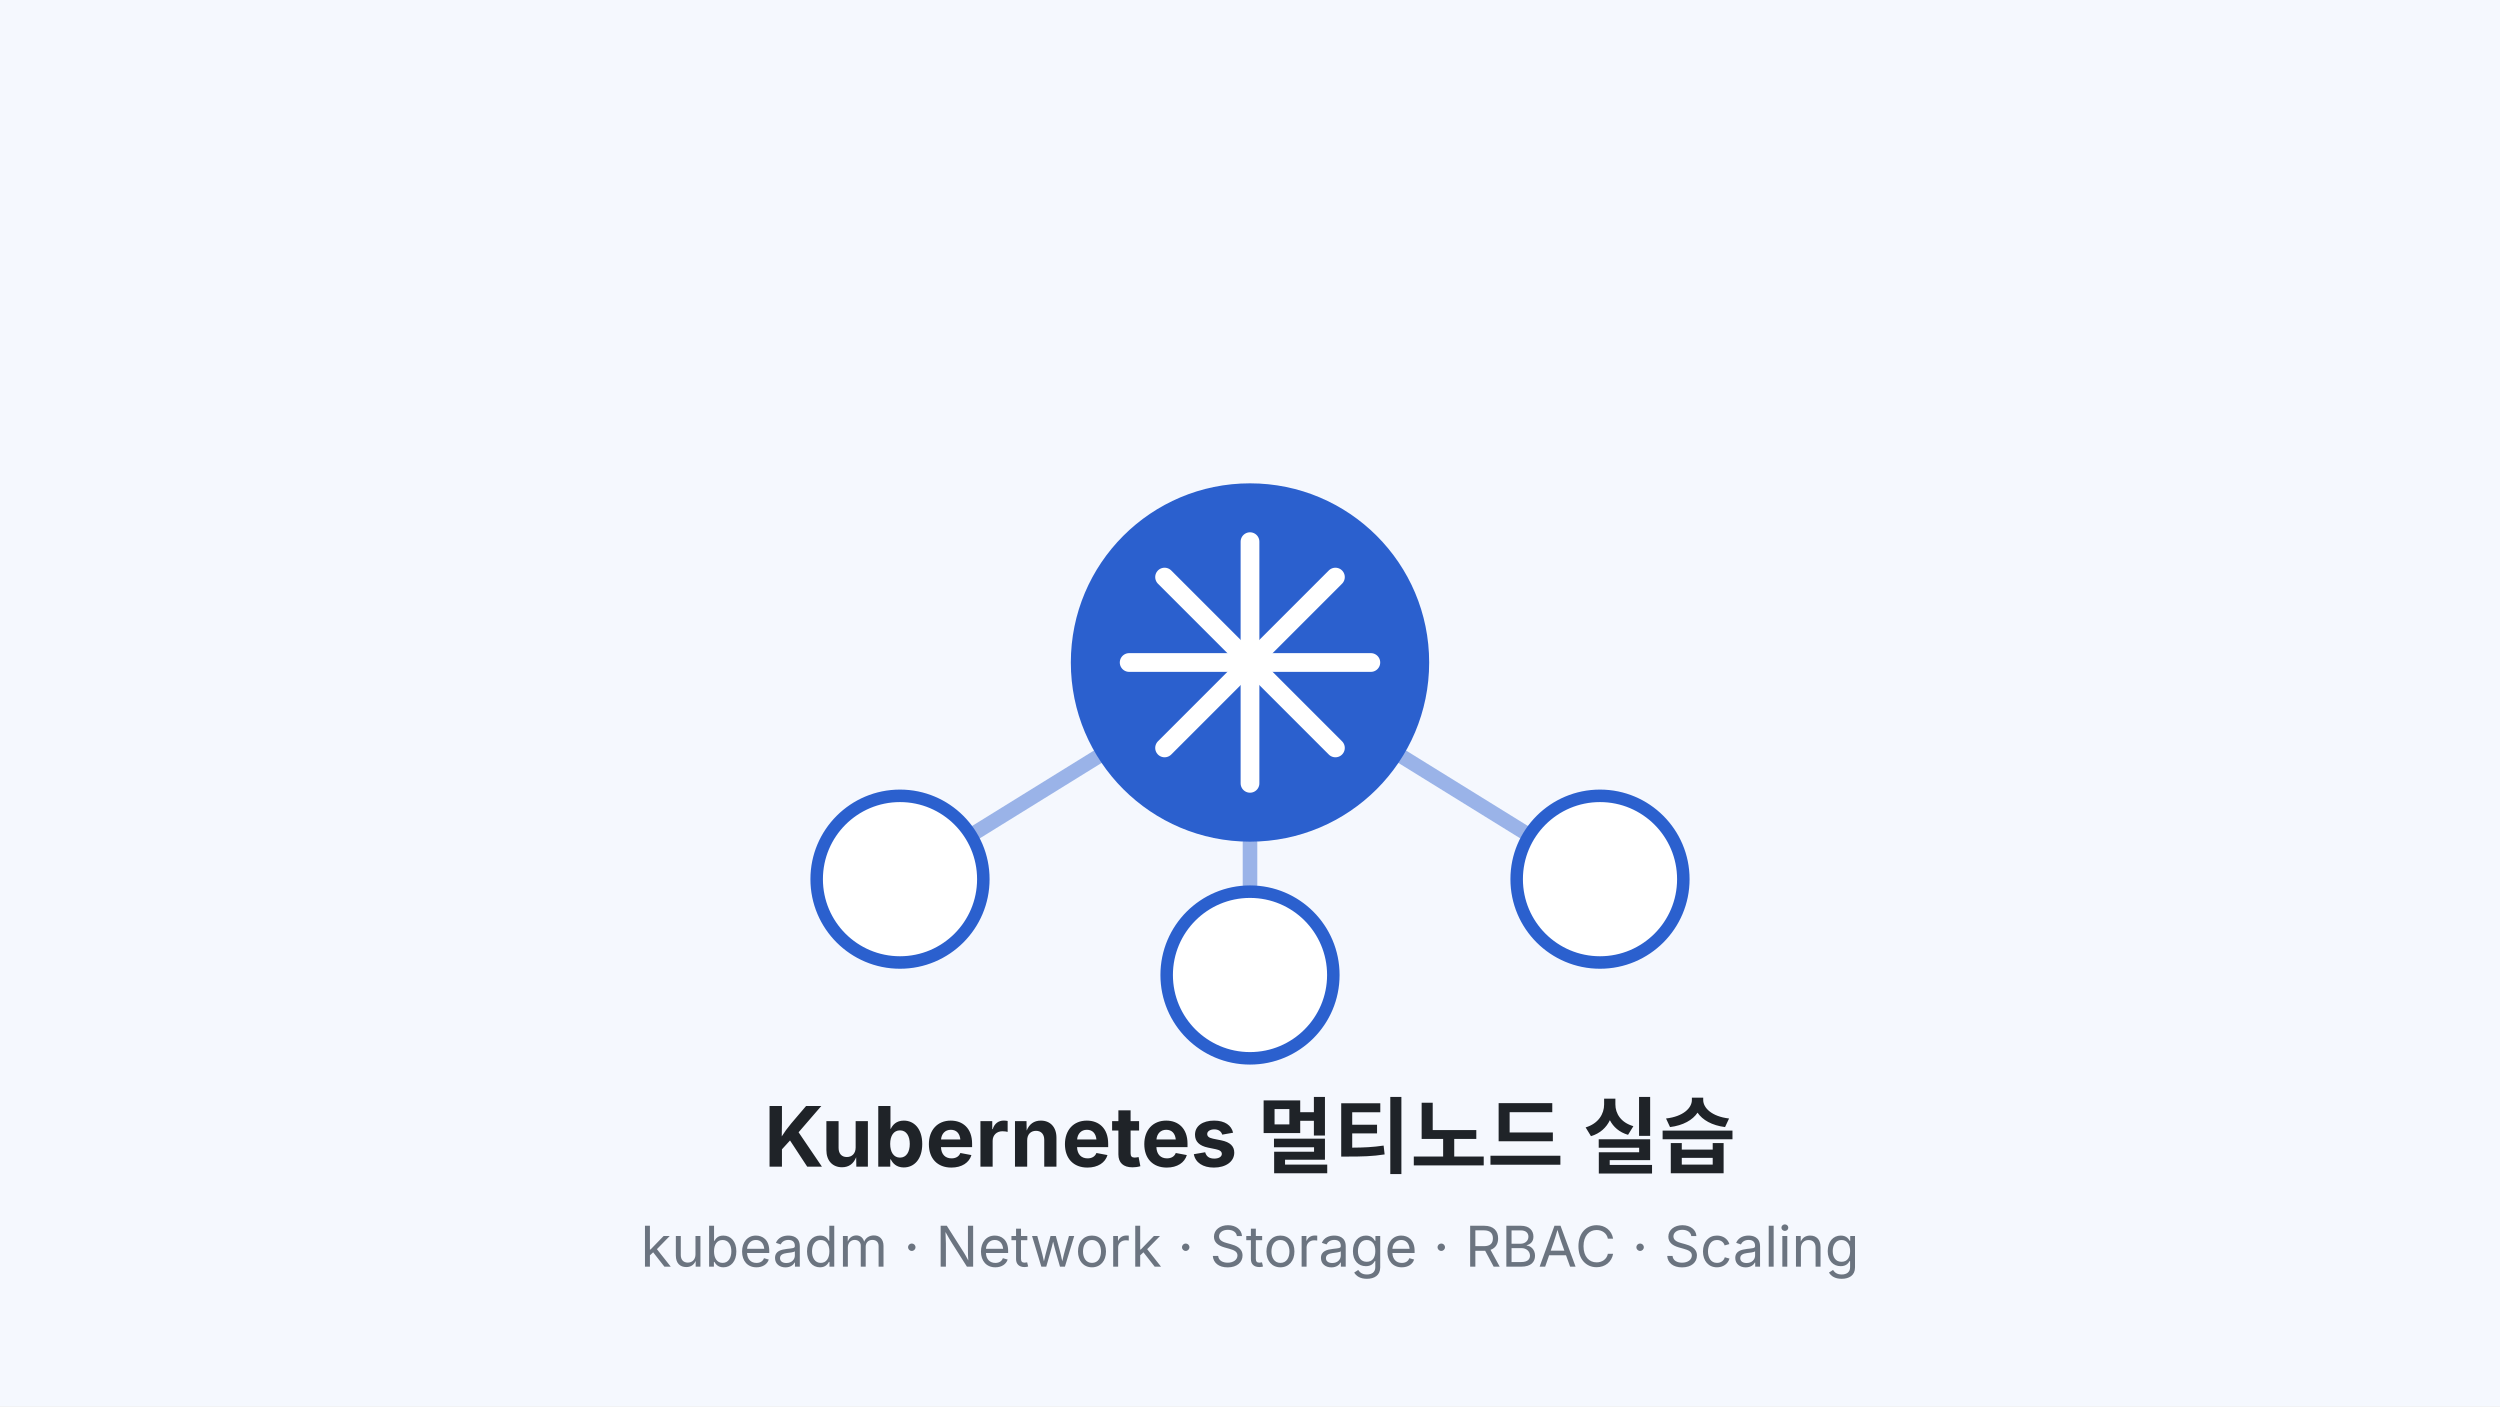
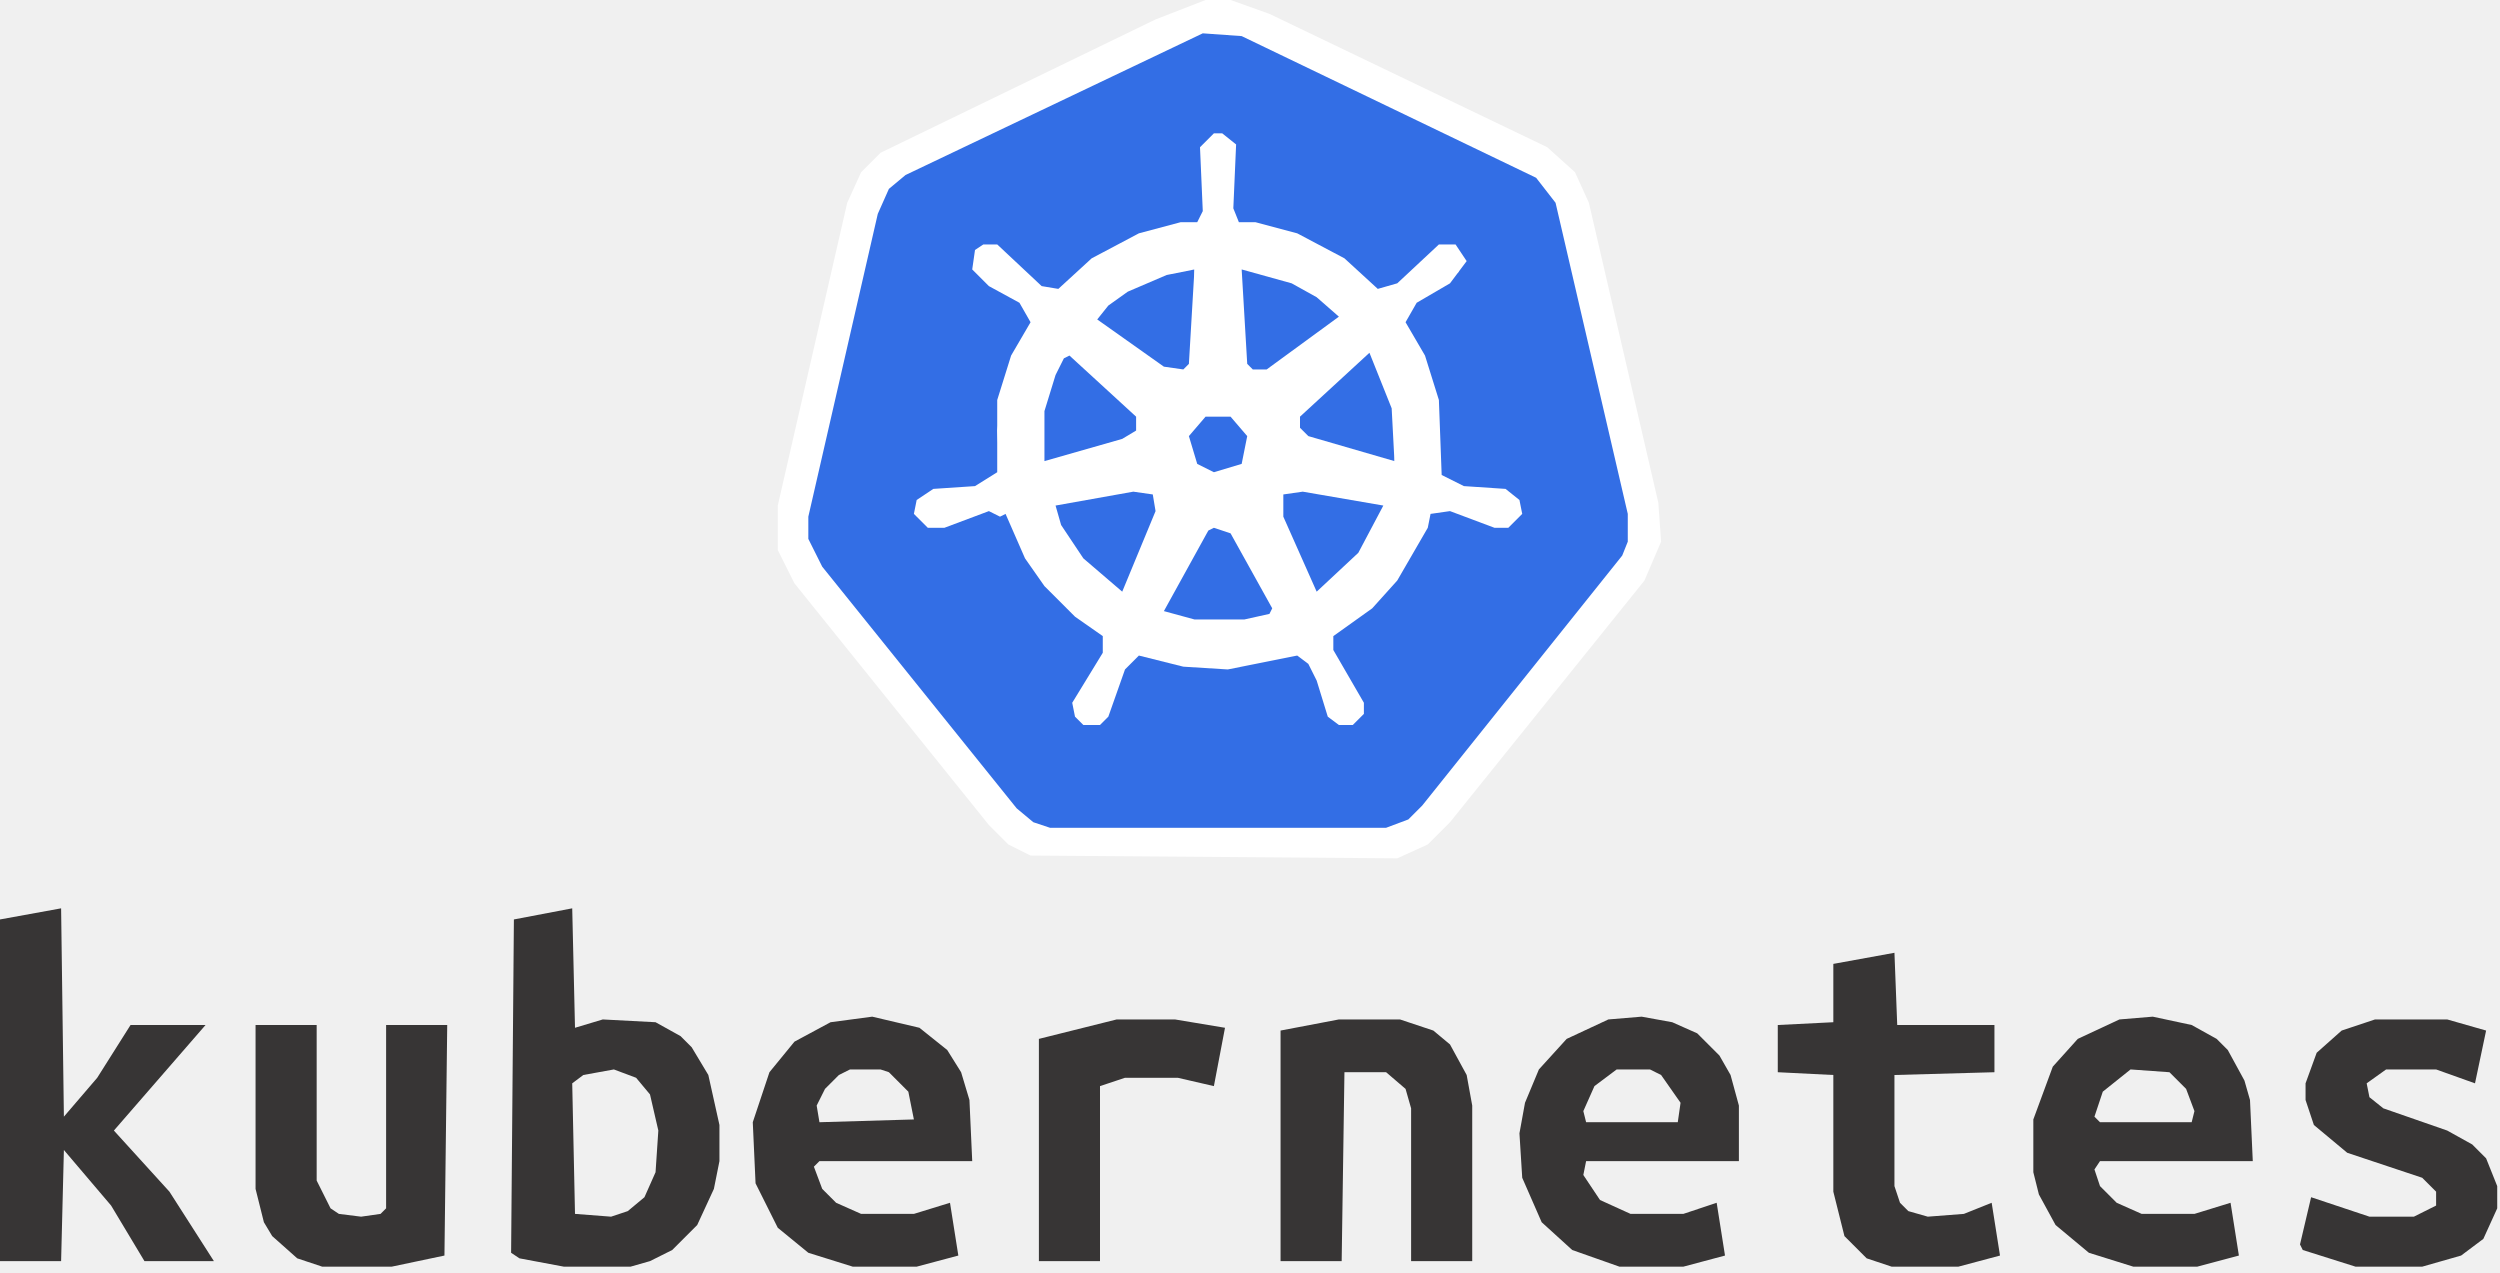
- <svg xmlns="http://www.w3.org/2000/svg" viewBox="0 0 1200 675" role="img" aria-labelledby="k8sCoverTitle k8sCoverDesc">
-   <rect width="1200" height="675" fill="#f5f8fe" />
-   <g transform="translate(600 318)">
-     <g stroke="#2B60CE" stroke-width="7" stroke-linecap="round" opacity=".45">
-       <path d="M0 0 -168 104" />
-       <path d="M0 0 168 104" />
-       <path d="M0 0 0 150" />
-     </g>
-     <circle cx="0" cy="0" r="86" fill="#2B60CE" />
-     <g stroke="#ffffff" stroke-width="9" stroke-linecap="round">
-       <path d="M0 -58v116" />
-       <path d="M-58 0h116" />
-       <path d="M-41 -41 41 41" />
-       <path d="M41 -41 -41 41" />
-     </g>
-     <g fill="#ffffff" stroke="#2B60CE" stroke-width="6">
-       <circle cx="-168" cy="104" r="40" />
-       <circle cx="168" cy="104" r="40" />
-       <circle cx="0" cy="150" r="40" />
-     </g>
-   </g>
-   <text x="600" y="560" text-anchor="middle" font-family="Pretendard, 'Noto Sans KR', -apple-system, 'Segoe UI', sans-serif" font-size="40" font-weight="700" fill="#1f2328">Kubernetes 멀티노드 실습</text>
-   <text x="600" y="608" text-anchor="middle" font-family="Pretendard, 'Noto Sans KR', -apple-system, 'Segoe UI', sans-serif" font-size="27" fill="#6b7480">kubeadm · Network · Storage · RBAC · Scaling</text>
+ <svg xmlns="http://www.w3.org/2000/svg" viewBox="0 0 900 458" role="img" aria-labelledby="title desc">
+   <path d="M434,0 L416,7 L317,55 L310,62 L305,73 L280,182 L280,198 L286,210 L356,297 L363,304 L371,308 L503,309 L514,304 L522,296 L592,209 L598,195 L597,181 L572,73 L567,62 L557,53 L457,5 L443,0 Z" fill="#fff" fill-rule="evenodd" />
+   <path d="M433,12 L326,63 L320,68 L316,77 L291,186 L291,194 L296,204 L366,291 L372,296 L378,298 L499,298 L507,295 L512,290 L584,200 L586,195 L586,185 L560,73 L553,64 L447,13 Z M437,48 L440,48 L445,52 L444,75 L446,80 L452,80 L467,84 L484,93 L496,104 L503,102 L518,88 L524,88 L528,94 L522,102 L510,109 L506,116 L513,128 L518,144 L519,171 L527,175 L542,176 L547,180 L548,185 L543,190 L538,190 L522,184 L515,185 L514,190 L503,209 L494,219 L480,229 L480,234 L491,253 L491,257 L487,261 L482,261 L478,258 L474,245 L471,239 L467,236 L442,241 L426,240 L410,236 L405,241 L399,258 L396,261 L390,261 L387,258 L386,253 L397,235 L397,229 L387,222 L376,211 L369,201 L362,185 L360,186 L356,184 L340,190 L334,190 L329,185 L330,180 L336,176 L351,175 L359,170 L359,144 L364,128 L371,116 L367,109 L356,103 L350,97 L351,90 L354,88 L359,88 L375,103 L381,104 L393,93 L410,84 L425,80 L431,80 L433,76 L432,53 Z M419,220 L430,223 L448,223 L457,221 L458,219 L443,192 L437,190 L435,191 Z M498,182 L469,177 L462,178 L462,186 L474,213 L489,199 Z M380,182 L382,189 L390,201 L404,213 L416,184 L415,178 L408,177 Z M428,157 L431,167 L437,170 L447,167 L449,157 L443,150 L434,150 Z M385,128 L383,129 L380,135 L376,148 L376,166 L404,158 L409,155 L409,150 Z M493,127 L468,150 L468,154 L471,157 L502,166 L501,147 Z M447,97 L449,131 L451,133 L456,133 L482,114 L474,107 L465,102 Z M430,97 L420,99 L406,105 L399,110 L395,115 L419,132 L426,133 L428,131 Z" fill="#336ee5" fill-rule="evenodd" />
+   <path d="M438,49 L433,54 L435,75 L431,81 L414,84 L404,88 L392,95 L381,105 L373,103 L358,89 L355,89 L351,92 L352,98 L366,107 L370,111 L372,117 L365,129 L361,142 L359,155 L360,171 L353,176 L334,178 L331,181 L331,186 L335,189 L354,183 L362,184 L364,186 L367,195 L375,208 L383,217 L398,228 L398,236 L388,252 L388,258 L391,260 L397,259 L404,240 L411,234 L429,239 L448,239 L467,234 L473,240 L479,257 L482,260 L486,260 L489,258 L489,251 L479,235 L479,229 L489,222 L500,211 L507,201 L515,184 L524,183 L542,189 L546,186 L547,183 L543,178 L525,176 L517,171 L518,153 L516,141 L505,115 L511,107 L525,98 L526,92 L523,89 L519,89 L504,103 L496,105 L490,99 L475,89 L459,83 L446,81 L442,74 L444,53 L443,51 Z M418,219 L433,192 L436,189 L441,189 L445,193 L460,220 L455,223 L436,225 L420,222 Z M379,181 L406,176 L414,176 L417,179 L418,182 L404,214 L399,211 L387,199 L380,188 L378,183 Z M498,181 L499,184 L492,197 L480,210 L473,214 L461,187 L460,179 L466,175 Z M434,149 L444,149 L450,157 L449,166 L439,172 L430,168 L428,165 L427,157 Z M493,126 L499,136 L503,150 L502,167 L472,159 L466,153 L467,149 Z M384,126 L410,149 L411,154 L405,159 L375,167 L375,146 L379,134 Z M446,97 L451,96 L466,101 L484,114 L457,134 L452,135 L447,129 Z M430,96 L430,129 L429,132 L425,135 L420,134 L393,114 L411,101 L422,97 Z" fill="#fff" fill-rule="evenodd" />
+   <path d="M92,369 L92,428 L95,440 L98,445 L107,453 L116,456 L141,456 L160,452 L161,369 L139,369 L139,435 L137,437 L130,438 L122,437 L119,435 L114,425 L114,369 Z M461,371 L461,454 L483,454 L484,386 L499,386 L506,392 L508,399 L508,454 L530,454 L530,398 L528,387 L522,376 L516,371 L504,367 L482,367 Z M441,370 L423,367 L402,367 L374,374 L374,454 L396,454 L396,391 L405,388 L424,388 L437,391 Z M895,371 L881,367 L855,367 L843,371 L834,379 L830,390 L830,396 L833,405 L845,415 L872,424 L877,429 L877,434 L869,438 L853,438 L832,431 L828,448 L829,450 L848,456 L872,456 L886,452 L894,446 L899,435 L899,427 L895,417 L890,412 L881,407 L858,399 L853,395 L852,390 L859,385 L877,385 L891,390 Z M748,374 L739,384 L732,403 L732,422 L734,430 L740,441 L752,451 L768,456 L791,456 L806,452 L803,433 L790,437 L771,437 L762,433 L756,427 L754,421 L756,418 L811,418 L810,396 L808,389 L802,378 L798,374 L789,369 L775,366 L763,367 Z M754,402 L757,393 L767,385 L781,386 L787,392 L790,400 L789,404 L756,404 Z M564,374 L554,385 L549,397 L547,408 L548,424 L555,440 L566,450 L583,456 L606,456 L621,452 L618,433 L606,437 L587,437 L576,432 L570,423 L571,418 L626,418 L626,398 L623,387 L619,380 L611,372 L602,368 L591,366 L579,367 Z M570,400 L574,391 L582,385 L594,385 L598,387 L605,397 L604,404 L571,404 Z M286,375 L277,386 L271,404 L272,426 L280,442 L291,451 L307,456 L330,456 L345,452 L342,433 L329,437 L310,437 L301,433 L296,428 L293,420 L295,418 L350,418 L349,396 L346,386 L341,378 L331,370 L314,366 L299,368 Z M294,398 L297,392 L302,387 L306,385 L317,385 L320,386 L327,393 L329,403 L295,404 Z M660,347 L660,368 L640,369 L640,386 L660,387 L660,429 L664,445 L672,453 L681,456 L705,456 L720,452 L717,433 L707,437 L694,438 L687,436 L684,433 L682,427 L682,387 L718,386 L718,369 L683,369 L682,343 Z M185,331 L184,451 L187,453 L203,456 L227,456 L234,454 L242,450 L251,441 L257,428 L259,418 L259,405 L255,387 L249,377 L245,373 L236,368 L217,367 L207,370 L206,327 Z M221,385 L229,388 L234,394 L237,407 L236,422 L232,431 L226,436 L220,438 L207,437 L206,390 L210,387 Z M0,331 L0,454 L22,454 L23,414 L40,434 L52,454 L77,454 L61,429 L41,407 L74,369 L47,369 L35,388 L23,402 L22,327 Z" fill="#373535" fill-rule="evenodd" />
</svg>
